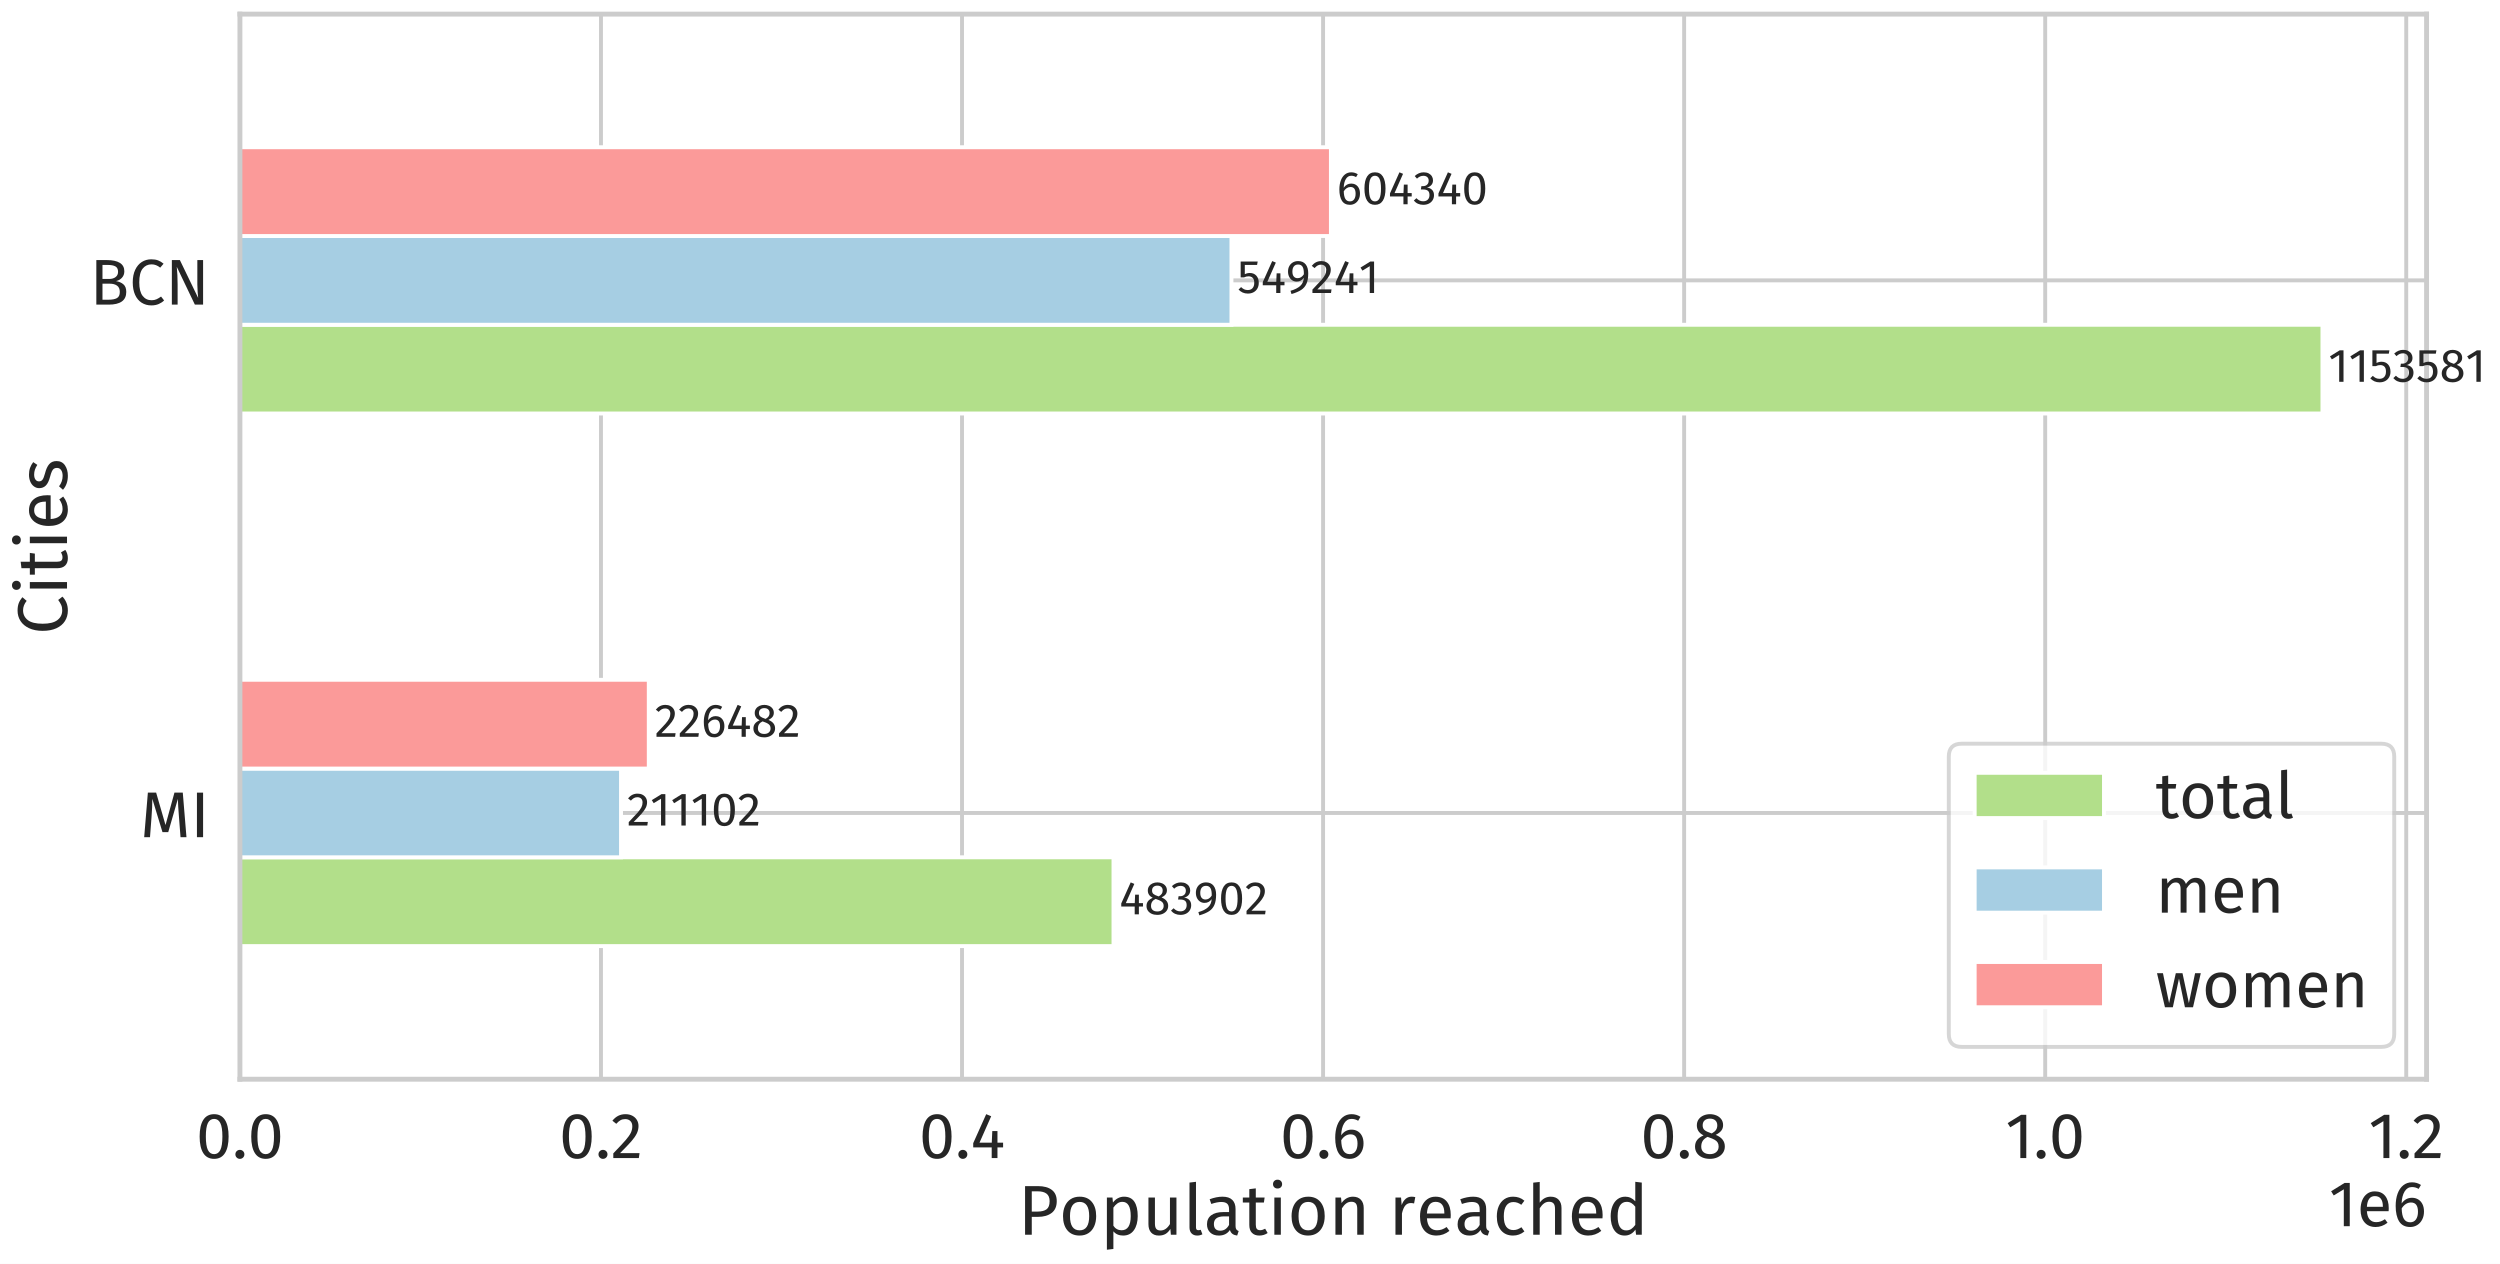
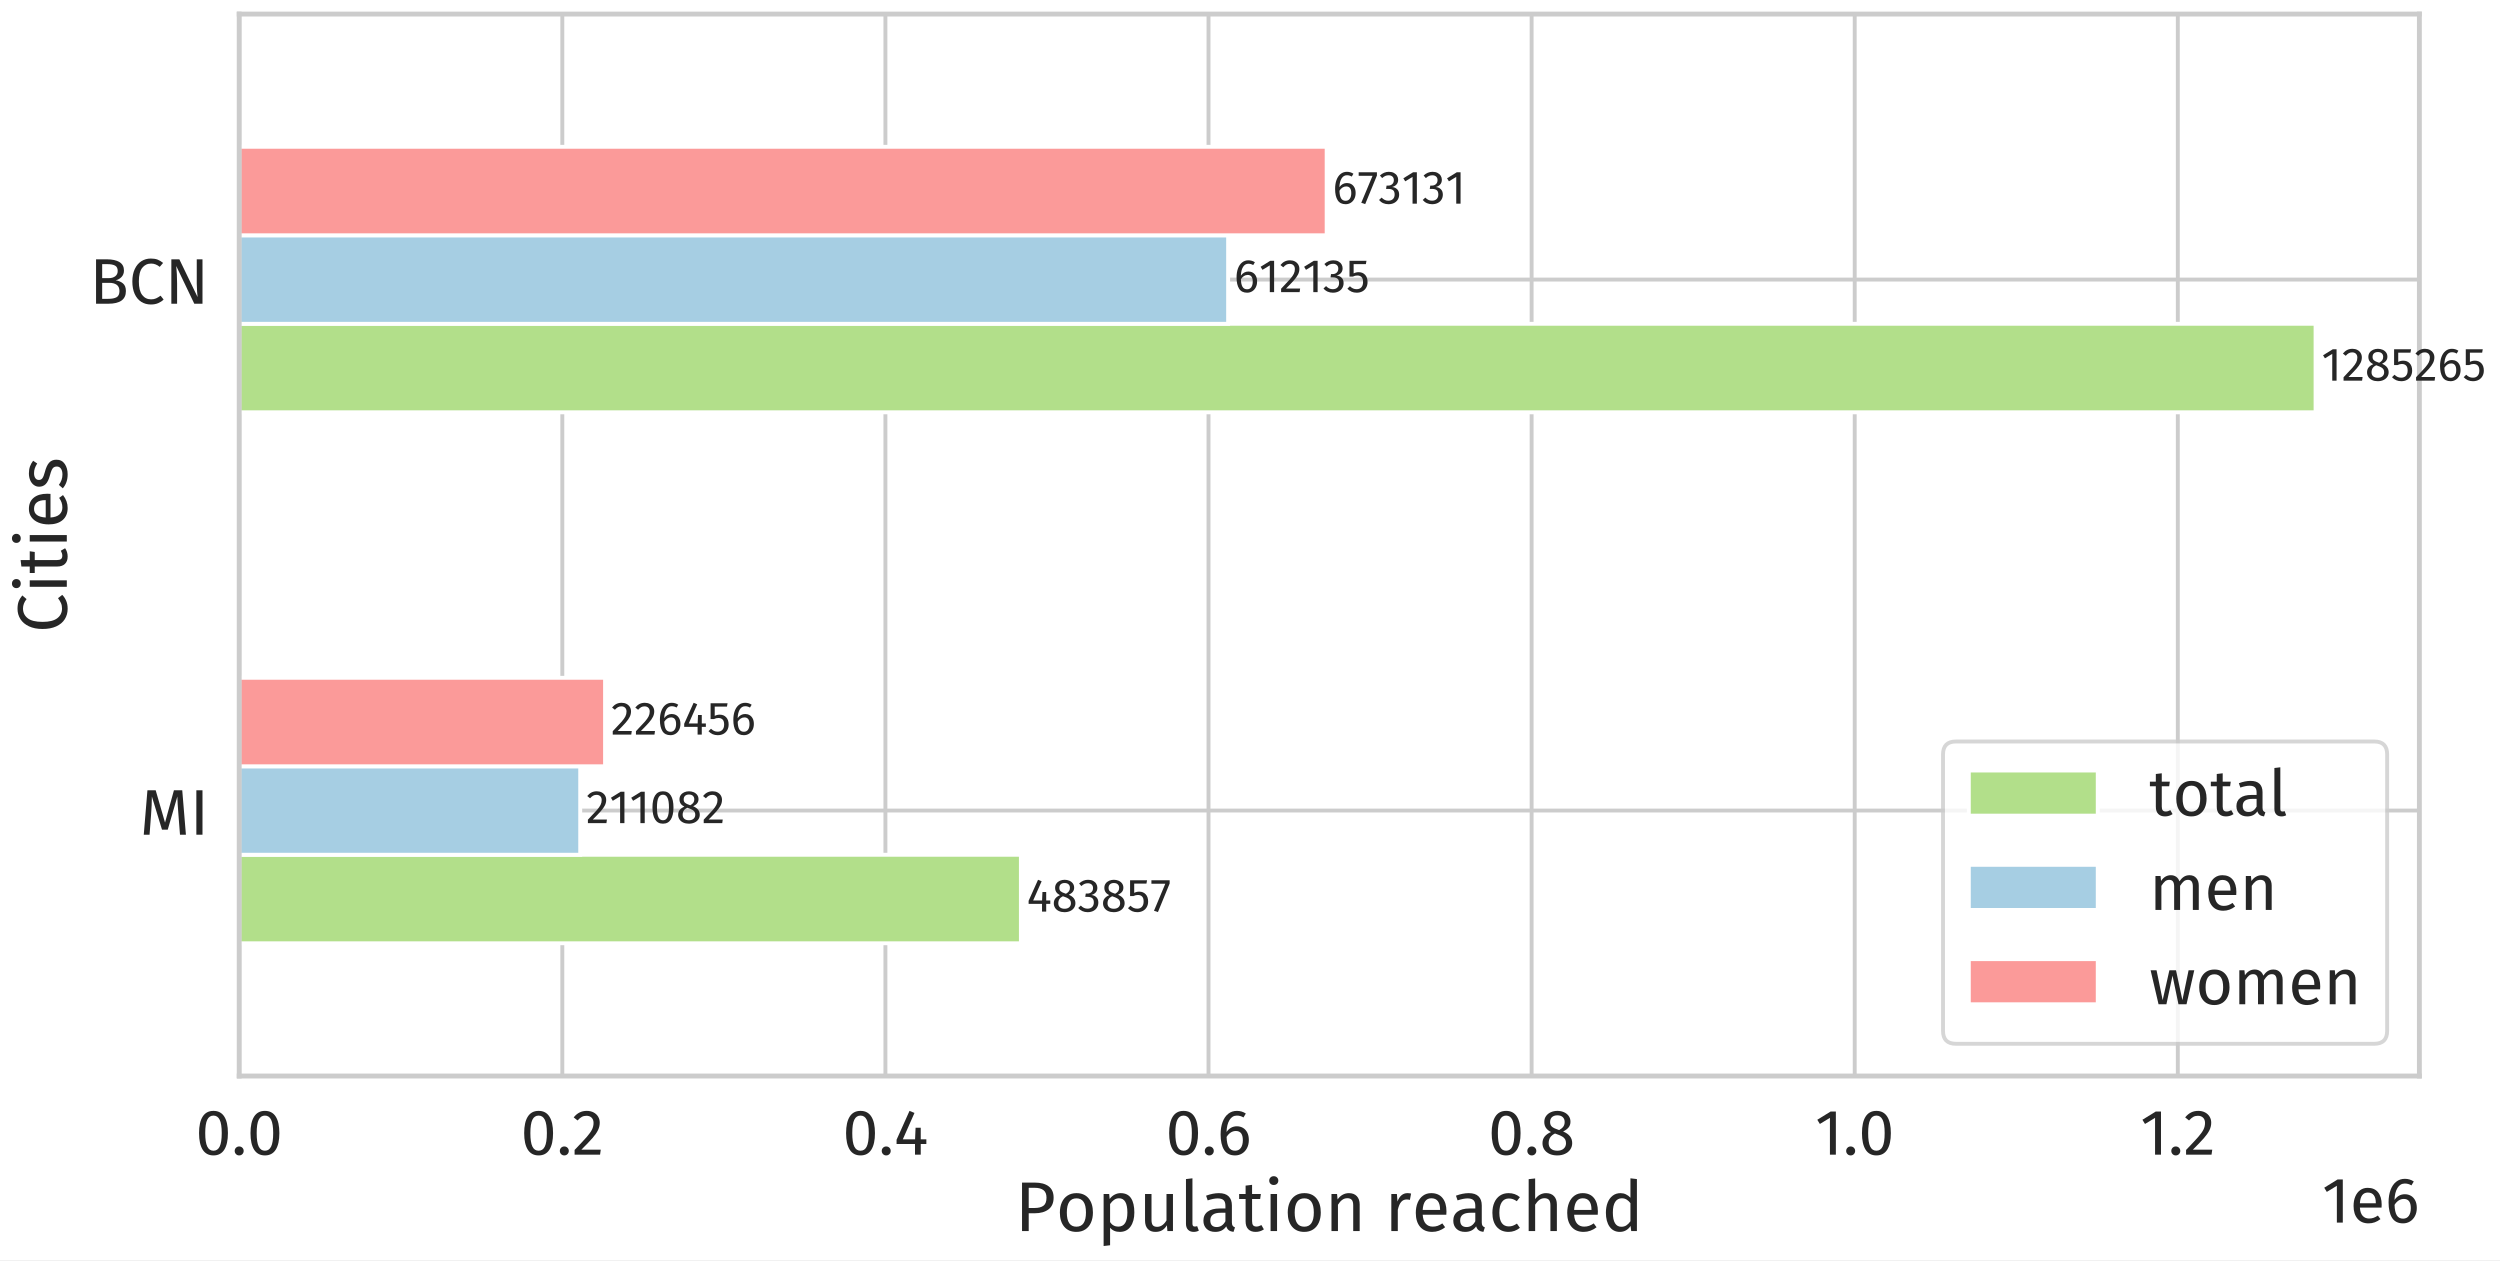
- <svg xmlns="http://www.w3.org/2000/svg" xmlns:xlink="http://www.w3.org/1999/xlink" height="645.025pt" version="1.1" viewBox="0 0 1275.924 645.025" width="1275.924pt">
+ <svg xmlns="http://www.w3.org/2000/svg" xmlns:xlink="http://www.w3.org/1999/xlink" height="645.025pt" version="1.1" viewBox="0 0 1279.715 645.025" width="1279.715pt">
  <defs>
    <style type="text/css">*{stroke-linecap:butt;stroke-linejoin:round;}</style>
  </defs>
  <g id="figure_1">
    <g id="patch_1">
-       <path d="M 0 645.025  L 1275.924 645.025  L 1275.924 0  L 0 0  z " style="fill:#ffffff;" />
+       <path d="M 0 645.025  L 1279.715 645.025  L 1279.715 0  L 0 0  z " style="fill:#ffffff;" />
    </g>
    <g id="axes_1">
      <g id="patch_2">
        <path d="M 122.448 550.8  L 1238.448 550.8  L 1238.448 7.2  L 122.448 7.2  z " style="fill:#ffffff;" />
      </g>
      <g id="matplotlib.axis_1">
        <g id="xtick_1">
          <g id="line2d_1">
-             <path clip-path="url(#p147467b115)" d="M 122.448 550.8  L 122.448 7.2  " style="fill:none;stroke:#cccccc;stroke-linecap:round;stroke-width:2;" />
+             <path clip-path="url(#p042a1e33d7)" d="M 122.448 550.8  L 122.448 7.2  " style="fill:none;stroke:#cccccc;stroke-linecap:round;stroke-width:2;" />
          </g>
          <g id="text_1">
            <g style="fill:#262626;" transform="translate(100.0748 591.05)scale(0.33 -0.33)">
              <defs>
                <path d="M 1786 4346  Q 2496 4346 2857 3779  Q 3219 3213 3219 2138  Q 3219 1062 2857 492  Q 2496 -77 1786 -77  Q 1075 -77 713 492  Q 352 1062 352 2138  Q 352 3213 713 3779  Q 1075 4346 1786 4346  z M 1786 3878  Q 1370 3878 1168 3468  Q 966 3059 966 2138  Q 966 1216 1168 803  Q 1370 390 1786 390  Q 2195 390 2400 803  Q 2605 1216 2605 2138  Q 2605 3053 2400 3465  Q 2195 3878 1786 3878  z " id="FiraSans-Regular-30" transform="scale(0.015625)" />
                <path d="M 762 813  Q 954 813 1082 685  Q 1210 557 1210 371  Q 1210 186 1082 54  Q 954 -77 762 -77  Q 576 -77 448 54  Q 320 186 320 371  Q 320 557 448 685  Q 576 813 762 813  z " id="FiraSans-Regular-2e" transform="scale(0.015625)" />
              </defs>
              <use xlink:href="#FiraSans-Regular-30" />
              <use x="55.8" xlink:href="#FiraSans-Regular-2e" />
              <use x="79.8" xlink:href="#FiraSans-Regular-30" />
            </g>
          </g>
        </g>
        <g id="xtick_2">
          <g id="line2d_2">
-             <path clip-path="url(#p147467b115)" d="M 306.719 550.8  L 306.719 7.2  " style="fill:none;stroke:#cccccc;stroke-linecap:round;stroke-width:2;" />
+             <path clip-path="url(#p042a1e33d7)" d="M 287.839 550.8  L 287.839 7.2  " style="fill:none;stroke:#cccccc;stroke-linecap:round;stroke-width:2;" />
          </g>
          <g id="text_2">
-             <g style="fill:#262626;" transform="translate(285.3847 591.05)scale(0.33 -0.33)">
+             <g style="fill:#262626;" transform="translate(266.505 591.05)scale(0.33 -0.33)">
              <defs>
                <path d="M 1459 4346  Q 1843 4346 2134 4192  Q 2426 4038 2586 3772  Q 2746 3507 2746 3174  Q 2746 2784 2570 2425  Q 2394 2067 2029 1651  Q 1664 1235 922 493  L 2848 493  L 2778 0  L 250 0  L 250 467  Q 1107 1357 1465 1769  Q 1824 2182 1977 2489  Q 2131 2797 2131 3149  Q 2131 3482 1939 3670  Q 1747 3859 1427 3859  Q 1165 3859 966 3750  Q 768 3642 544 3392  L 160 3699  Q 422 4026 742 4186  Q 1062 4346 1459 4346  z " id="FiraSans-Regular-32" transform="scale(0.015625)" />
              </defs>
              <use xlink:href="#FiraSans-Regular-30" />
              <use x="55.8" xlink:href="#FiraSans-Regular-2e" />
              <use x="79.8" xlink:href="#FiraSans-Regular-32" />
            </g>
          </g>
        </g>
        <g id="xtick_3">
          <g id="line2d_3">
-             <path clip-path="url(#p147467b115)" d="M 490.99 550.8  L 490.99 7.2  " style="fill:none;stroke:#cccccc;stroke-linecap:round;stroke-width:2;" />
+             <path clip-path="url(#p042a1e33d7)" d="M 453.23 550.8  L 453.23 7.2  " style="fill:none;stroke:#cccccc;stroke-linecap:round;stroke-width:2;" />
          </g>
          <g id="text_3">
-             <g style="fill:#262626;" transform="translate(469.0446 591.05)scale(0.33 -0.33)">
+             <g style="fill:#262626;" transform="translate(431.2851 591.05)scale(0.33 -0.33)">
              <defs>
                <path d="M 3213 1523  L 3213 1056  L 2656 1056  L 2656 0  L 2086 0  L 2086 1056  L 256 1056  L 256 1478  L 1542 4346  L 2035 4141  L 877 1523  L 2093 1523  L 2144 2675  L 2656 2675  L 2656 1523  L 3213 1523  z " id="FiraSans-Regular-34" transform="scale(0.015625)" />
              </defs>
              <use xlink:href="#FiraSans-Regular-30" />
              <use x="55.8" xlink:href="#FiraSans-Regular-2e" />
              <use x="79.8" xlink:href="#FiraSans-Regular-34" />
            </g>
          </g>
        </g>
        <g id="xtick_4">
          <g id="line2d_4">
-             <path clip-path="url(#p147467b115)" d="M 675.261 550.8  L 675.261 7.2  " style="fill:none;stroke:#cccccc;stroke-linecap:round;stroke-width:2;" />
+             <path clip-path="url(#p042a1e33d7)" d="M 618.621 550.8  L 618.621 7.2  " style="fill:none;stroke:#cccccc;stroke-linecap:round;stroke-width:2;" />
          </g>
          <g id="text_4">
-             <g style="fill:#262626;" transform="translate(653.3001 591.05)scale(0.33 -0.33)">
+             <g style="fill:#262626;" transform="translate(596.6607 591.05)scale(0.33 -0.33)">
              <defs>
                <path d="M 1971 2816  Q 2298 2816 2566 2662  Q 2835 2509 2995 2201  Q 3155 1894 3155 1453  Q 3155 998 2972 649  Q 2790 301 2480 112  Q 2170 -77 1792 -77  Q 1043 -77 697 476  Q 352 1030 352 2010  Q 352 2707 547 3235  Q 742 3763 1107 4054  Q 1472 4346 1971 4346  Q 2458 4346 2854 4083  L 2624 3693  Q 2323 3878 1965 3878  Q 1504 3878 1235 3436  Q 966 2995 941 2253  Q 1338 2816 1971 2816  z M 1792 390  Q 2163 390 2361 672  Q 2560 954 2560 1434  Q 2560 2349 1869 2349  Q 1587 2349 1350 2192  Q 1114 2035 947 1760  Q 966 1056 1168 723  Q 1370 390 1792 390  z " id="FiraSans-Regular-36" transform="scale(0.015625)" />
              </defs>
              <use xlink:href="#FiraSans-Regular-30" />
              <use x="55.8" xlink:href="#FiraSans-Regular-2e" />
              <use x="79.8" xlink:href="#FiraSans-Regular-36" />
            </g>
          </g>
        </g>
        <g id="xtick_5">
          <g id="line2d_5">
-             <path clip-path="url(#p147467b115)" d="M 859.531 550.8  L 859.531 7.2  " style="fill:none;stroke:#cccccc;stroke-linecap:round;stroke-width:2;" />
+             <path clip-path="url(#p042a1e33d7)" d="M 784.012 550.8  L 784.012 7.2  " style="fill:none;stroke:#cccccc;stroke-linecap:round;stroke-width:2;" />
          </g>
          <g id="text_5">
-             <g style="fill:#262626;" transform="translate(837.2745 591.05)scale(0.33 -0.33)">
+             <g style="fill:#262626;" transform="translate(761.7554 591.05)scale(0.33 -0.33)">
              <defs>
                <path d="M 2336 2298  Q 3238 1933 3238 1146  Q 3238 794 3049 515  Q 2861 237 2521 80  Q 2182 -77 1754 -77  Q 1318 -77 985 76  Q 653 230 470 505  Q 288 781 288 1133  Q 288 1530 502 1798  Q 717 2067 1133 2246  Q 794 2419 630 2665  Q 467 2912 467 3245  Q 467 3590 649 3840  Q 832 4090 1129 4218  Q 1427 4346 1766 4346  Q 2099 4346 2396 4224  Q 2694 4102 2880 3856  Q 3066 3610 3066 3264  Q 3066 2944 2886 2713  Q 2707 2483 2336 2298  z M 1766 3904  Q 1434 3904 1238 3731  Q 1043 3558 1043 3238  Q 1043 2931 1232 2771  Q 1421 2611 1837 2477  L 1946 2438  Q 2234 2605 2362 2790  Q 2490 2976 2490 3245  Q 2490 3546 2301 3725  Q 2112 3904 1766 3904  z M 1760 390  Q 2157 390 2390 595  Q 2624 800 2624 1139  Q 2624 1370 2534 1526  Q 2445 1683 2246 1801  Q 2048 1920 1690 2042  L 1530 2099  Q 1210 1946 1056 1712  Q 902 1478 902 1133  Q 902 781 1132 585  Q 1363 390 1760 390  z " id="FiraSans-Regular-38" transform="scale(0.015625)" />
              </defs>
              <use xlink:href="#FiraSans-Regular-30" />
              <use x="55.8" xlink:href="#FiraSans-Regular-2e" />
              <use x="79.8" xlink:href="#FiraSans-Regular-38" />
            </g>
          </g>
        </g>
        <g id="xtick_6">
          <g id="line2d_6">
-             <path clip-path="url(#p147467b115)" d="M 1043.802 550.8  L 1043.802 7.2  " style="fill:none;stroke:#cccccc;stroke-linecap:round;stroke-width:2;" />
+             <path clip-path="url(#p042a1e33d7)" d="M 949.403 550.8  L 949.403 7.2  " style="fill:none;stroke:#cccccc;stroke-linecap:round;stroke-width:2;" />
          </g>
          <g id="text_6">
-             <g style="fill:#262626;" transform="translate(1023.492 591.05)scale(0.33 -0.33)">
+             <g style="fill:#262626;" transform="translate(929.093 591.05)scale(0.33 -0.33)">
              <defs>
                <path d="M 2067 4282  L 2067 0  L 1478 0  L 1478 3654  L 480 3046  L 224 3462  L 1549 4282  L 2067 4282  z " id="FiraSans-Regular-31" transform="scale(0.015625)" />
              </defs>
              <use xlink:href="#FiraSans-Regular-31" />
              <use x="43.3" xlink:href="#FiraSans-Regular-2e" />
              <use x="67.3" xlink:href="#FiraSans-Regular-30" />
            </g>
          </g>
        </g>
        <g id="xtick_7">
          <g id="line2d_7">
-             <path clip-path="url(#p147467b115)" d="M 1228.073 550.8  L 1228.073 7.2  " style="fill:none;stroke:#cccccc;stroke-linecap:round;stroke-width:2;" />
+             <path clip-path="url(#p042a1e33d7)" d="M 1114.795 550.8  L 1114.795 7.2  " style="fill:none;stroke:#cccccc;stroke-linecap:round;stroke-width:2;" />
          </g>
          <g id="text_7">
-             <g style="fill:#262626;" transform="translate(1208.802 591.05)scale(0.33 -0.33)">
+             <g style="fill:#262626;" transform="translate(1095.523 591.05)scale(0.33 -0.33)">
              <use xlink:href="#FiraSans-Regular-31" />
              <use x="43.3" xlink:href="#FiraSans-Regular-2e" />
              <use x="67.3" xlink:href="#FiraSans-Regular-32" />
            </g>
          </g>
        </g>
        <g id="text_8">
          <g style="fill:#262626;" transform="translate(519.5644 630.158)scale(0.36 -0.36)">
            <defs>
              <path d="M 1798 4410  Q 2618 4410 3066 4067  Q 3514 3725 3514 3046  Q 3514 2323 3046 1971  Q 2579 1619 1805 1619  L 1248 1619  L 1248 0  L 640 0  L 640 4410  L 1798 4410  z M 1779 2099  Q 2310 2099 2588 2304  Q 2867 2509 2867 3040  Q 2867 3514 2588 3725  Q 2310 3936 1792 3936  L 1248 3936  L 1248 2099  L 1779 2099  z " id="FiraSans-Regular-50" transform="scale(0.015625)" />
              <path d="M 1875 3450  Q 2586 3450 2979 2976  Q 3373 2502 3373 1690  Q 3373 1165 3193 765  Q 3014 365 2675 144  Q 2336 -77 1869 -77  Q 1158 -77 761 396  Q 365 870 365 1683  Q 365 2208 544 2608  Q 723 3008 1062 3229  Q 1402 3450 1875 3450  z M 1875 2976  Q 998 2976 998 1683  Q 998 397 1869 397  Q 2739 397 2739 1690  Q 2739 2976 1875 2976  z " id="FiraSans-Regular-6f" transform="scale(0.015625)" />
              <path d="M 2157 3450  Q 2803 3450 3104 2989  Q 3405 2528 3405 1690  Q 3405 896 3059 409  Q 2714 -77 2080 -77  Q 1517 -77 1197 307  L 1197 -1293  L 608 -1363  L 608 3373  L 1114 3373  L 1158 2918  Q 1344 3174 1606 3312  Q 1869 3450 2157 3450  z M 1939 403  Q 2771 403 2771 1690  Q 2771 2982 2010 2982  Q 1760 2982 1555 2835  Q 1350 2688 1197 2458  L 1197 813  Q 1325 614 1517 508  Q 1709 403 1939 403  z " id="FiraSans-Regular-70" transform="scale(0.015625)" />
              <path d="M 3117 0  L 2611 0  L 2566 525  Q 2374 211 2124 67  Q 1875 -77 1517 -77  Q 1075 -77 825 192  Q 576 461 576 954  L 576 3373  L 1165 3373  L 1165 1018  Q 1165 672 1286 528  Q 1408 384 1683 384  Q 2176 384 2528 966  L 2528 3373  L 3117 3373  L 3117 0  z " id="FiraSans-Regular-75" transform="scale(0.015625)" />
              <path d="M 1280 -77  Q 954 -77 765 118  Q 576 314 576 666  L 576 4730  L 1165 4800  L 1165 678  Q 1165 538 1213 474  Q 1261 410 1376 410  Q 1498 410 1594 448  L 1747 38  Q 1536 -77 1280 -77  z " id="FiraSans-Regular-6c" transform="scale(0.015625)" />
              <path d="M 2880 787  Q 2880 582 2950 483  Q 3021 384 3162 333  L 3027 -77  Q 2765 -45 2605 70  Q 2445 186 2368 429  Q 2029 -77 1363 -77  Q 864 -77 576 204  Q 288 486 288 941  Q 288 1478 675 1766  Q 1062 2054 1773 2054  L 2291 2054  L 2291 2304  Q 2291 2662 2118 2816  Q 1946 2970 1587 2970  Q 1216 2970 678 2790  L 531 3219  Q 1158 3450 1696 3450  Q 2291 3450 2585 3158  Q 2880 2867 2880 2330  L 2880 787  z M 1498 365  Q 2003 365 2291 890  L 2291 1664  L 1850 1664  Q 915 1664 915 973  Q 915 672 1062 518  Q 1210 365 1498 365  z " id="FiraSans-Regular-61" transform="scale(0.015625)" />
              <path d="M 2310 154  Q 1978 -77 1555 -77  Q 1126 -77 886 169  Q 646 416 646 883  L 646 2918  L 58 2918  L 58 3373  L 646 3373  L 646 4134  L 1235 4205  L 1235 3373  L 2035 3373  L 1971 2918  L 1235 2918  L 1235 909  Q 1235 646 1328 528  Q 1421 410 1638 410  Q 1837 410 2086 544  L 2310 154  z " id="FiraSans-Regular-74" transform="scale(0.015625)" />
              <path d="M 1197 3373  L 1197 0  L 608 0  L 608 3373  L 1197 3373  z M 896 4992  Q 1082 4992 1197 4877  Q 1312 4762 1312 4589  Q 1312 4416 1197 4304  Q 1082 4192 896 4192  Q 717 4192 601 4304  Q 486 4416 486 4589  Q 486 4762 601 4877  Q 717 4992 896 4992  z " id="FiraSans-Regular-69" transform="scale(0.015625)" />
              <path d="M 2195 3450  Q 2656 3450 2915 3174  Q 3174 2899 3174 2419  L 3174 0  L 2586 0  L 2586 2336  Q 2586 2694 2451 2841  Q 2317 2989 2054 2989  Q 1786 2989 1581 2835  Q 1376 2682 1197 2394  L 1197 0  L 608 0  L 608 3373  L 1114 3373  L 1165 2874  Q 1344 3142 1609 3296  Q 1875 3450 2195 3450  z " id="FiraSans-Regular-6e" transform="scale(0.015625)" />
              <path id="FiraSans-Regular-20" transform="scale(0.015625)" />
              <path d="M 2074 3450  Q 2253 3450 2406 3411  L 2298 2835  Q 2144 2874 2003 2874  Q 1690 2874 1498 2643  Q 1306 2413 1197 1926  L 1197 0  L 608 0  L 608 3373  L 1114 3373  L 1171 2688  Q 1306 3066 1536 3258  Q 1766 3450 2074 3450  z " id="FiraSans-Regular-72" transform="scale(0.015625)" />
              <path d="M 3155 1786  Q 3155 1638 3142 1485  L 992 1485  Q 1030 928 1273 665  Q 1517 403 1901 403  Q 2144 403 2349 473  Q 2554 544 2778 698  L 3034 346  Q 2496 -77 1856 -77  Q 1152 -77 758 384  Q 365 845 365 1651  Q 365 2176 534 2582  Q 704 2989 1021 3219  Q 1338 3450 1766 3450  Q 2438 3450 2796 3008  Q 3155 2566 3155 1786  z M 2573 1958  Q 2573 2458 2374 2720  Q 2176 2982 1779 2982  Q 1056 2982 992 1920  L 2573 1920  L 2573 1958  z " id="FiraSans-Regular-65" transform="scale(0.015625)" />
              <path d="M 1837 3450  Q 2138 3450 2387 3363  Q 2637 3277 2867 3085  L 2586 2714  Q 2406 2842 2236 2902  Q 2067 2963 1862 2963  Q 1453 2963 1225 2636  Q 998 2310 998 1670  Q 998 1030 1222 726  Q 1446 422 1862 422  Q 2061 422 2227 483  Q 2394 544 2598 678  L 2867 294  Q 2406 -77 1837 -77  Q 1152 -77 758 384  Q 365 845 365 1658  Q 365 2195 544 2598  Q 723 3002 1052 3226  Q 1382 3450 1837 3450  z " id="FiraSans-Regular-63" transform="scale(0.015625)" />
              <path d="M 2195 3450  Q 2656 3450 2915 3174  Q 3174 2899 3174 2419  L 3174 0  L 2586 0  L 2586 2336  Q 2586 2694 2448 2841  Q 2310 2989 2048 2989  Q 1786 2989 1581 2835  Q 1376 2682 1197 2400  L 1197 0  L 608 0  L 608 4723  L 1197 4787  L 1197 2906  Q 1594 3450 2195 3450  z " id="FiraSans-Regular-68" transform="scale(0.015625)" />
              <path d="M 3219 4730  L 3219 0  L 2701 0  L 2643 467  Q 2477 211 2227 67  Q 1978 -77 1670 -77  Q 1069 -77 733 396  Q 397 870 397 1670  Q 397 2189 557 2592  Q 717 2995 1017 3222  Q 1318 3450 1722 3450  Q 2240 3450 2630 3034  L 2630 4800  L 3219 4730  z M 1798 390  Q 2067 390 2259 515  Q 2451 640 2630 890  L 2630 2541  Q 2464 2758 2275 2870  Q 2086 2982 1850 2982  Q 1459 2982 1244 2656  Q 1030 2330 1030 1683  Q 1030 1030 1228 710  Q 1427 390 1798 390  z " id="FiraSans-Regular-64" transform="scale(0.015625)" />
            </defs>
            <use xlink:href="#FiraSans-Regular-50" />
            <use x="58.1" xlink:href="#FiraSans-Regular-6f" />
            <use x="116.5" xlink:href="#FiraSans-Regular-70" />
            <use x="175.9" xlink:href="#FiraSans-Regular-75" />
            <use x="234.1" xlink:href="#FiraSans-Regular-6c" />
            <use x="263.4" xlink:href="#FiraSans-Regular-61" />
            <use x="317.8" xlink:href="#FiraSans-Regular-74" />
            <use x="353.9" xlink:href="#FiraSans-Regular-69" />
            <use x="382.1" xlink:href="#FiraSans-Regular-6f" />
            <use x="440.5" xlink:href="#FiraSans-Regular-6e" />
            <use x="499.1" xlink:href="#FiraSans-Regular-20" />
            <use x="525.6" xlink:href="#FiraSans-Regular-72" />
            <use x="564.2" xlink:href="#FiraSans-Regular-65" />
            <use x="618.7" xlink:href="#FiraSans-Regular-61" />
            <use x="673.1" xlink:href="#FiraSans-Regular-63" />
            <use x="720.9" xlink:href="#FiraSans-Regular-68" />
            <use x="779.5" xlink:href="#FiraSans-Regular-65" />
            <use x="834" xlink:href="#FiraSans-Regular-64" />
          </g>
        </g>
        <g id="text_9">
          <g style="fill:#262626;" transform="translate(1188.587 625.828)scale(0.33 -0.33)">
            <use xlink:href="#FiraSans-Regular-31" />
            <use x="43.3" xlink:href="#FiraSans-Regular-65" />
            <use x="97.8" xlink:href="#FiraSans-Regular-36" />
          </g>
        </g>
      </g>
      <g id="matplotlib.axis_2">
        <g id="ytick_1">
          <g id="line2d_8">
-             <path clip-path="url(#p147467b115)" d="M 122.448 414.9  L 1238.448 414.9  " style="fill:none;stroke:#cccccc;stroke-linecap:round;stroke-width:2;" />
+             <path clip-path="url(#p042a1e33d7)" d="M 122.448 414.9  L 1238.448 414.9  " style="fill:none;stroke:#cccccc;stroke-linecap:round;stroke-width:2;" />
          </g>
          <g id="text_10">
            <g style="fill:#262626;" transform="translate(71.53984 427.275)scale(0.33 -0.33)">
              <defs>
                <path d="M 4582 0  L 3994 0  L 3840 1990  Q 3744 3162 3731 3789  L 2778 499  L 2208 499  L 1203 3795  Q 1203 2995 1120 1946  L 973 0  L 397 0  L 762 4410  L 1581 4410  L 2509 1203  L 3392 4410  L 4218 4410  L 4582 0  z " id="FiraSans-Regular-4d" transform="scale(0.015625)" />
                <path d="M 1248 4410  L 1248 0  L 640 0  L 640 4410  L 1248 4410  z " id="FiraSans-Regular-49" transform="scale(0.015625)" />
              </defs>
              <use xlink:href="#FiraSans-Regular-4d" />
              <use x="77.8" xlink:href="#FiraSans-Regular-49" />
            </g>
          </g>
        </g>
        <g id="ytick_2">
          <g id="line2d_9">
-             <path clip-path="url(#p147467b115)" d="M 122.448 143.1  L 1238.448 143.1  " style="fill:none;stroke:#cccccc;stroke-linecap:round;stroke-width:2;" />
+             <path clip-path="url(#p042a1e33d7)" d="M 122.448 143.1  L 1238.448 143.1  " style="fill:none;stroke:#cccccc;stroke-linecap:round;stroke-width:2;" />
          </g>
          <g id="text_11">
            <g style="fill:#262626;" transform="translate(45.86688 155.475)scale(0.33 -0.33)">
              <defs>
                <path d="M 2586 2330  Q 3040 2253 3321 2009  Q 3603 1766 3603 1254  Q 3603 0 1856 0  L 640 0  L 640 4410  L 1683 4410  Q 2522 4410 2966 4134  Q 3411 3859 3411 3296  Q 3411 2912 3171 2656  Q 2931 2400 2586 2330  z M 1248 3930  L 1248 2541  L 1914 2541  Q 2298 2541 2544 2726  Q 2790 2912 2790 3251  Q 2790 3635 2531 3782  Q 2272 3930 1747 3930  L 1248 3930  z M 1856 486  Q 2394 486 2678 646  Q 2963 806 2963 1254  Q 2963 1690 2688 1882  Q 2413 2074 1971 2074  L 1248 2074  L 1248 486  L 1856 486  z " id="FiraSans-Regular-42" transform="scale(0.015625)" />
                <path d="M 2182 4486  Q 2579 4486 2851 4384  Q 3123 4282 3405 4051  L 3072 3661  Q 2669 3987 2221 3987  Q 1670 3987 1334 3564  Q 998 3142 998 2208  Q 998 1299 1331 867  Q 1664 435 2214 435  Q 2496 435 2707 531  Q 2918 627 3155 800  L 3456 416  Q 3251 205 2931 64  Q 2611 -77 2195 -77  Q 1658 -77 1238 188  Q 819 454 585 969  Q 352 1485 352 2208  Q 352 2931 595 3446  Q 838 3962 1254 4224  Q 1670 4486 2182 4486  z " id="FiraSans-Regular-43" transform="scale(0.015625)" />
                <path d="M 3731 0  L 2918 0  L 1126 3744  Q 1165 3302 1187 2928  Q 1210 2554 1210 2022  L 1210 0  L 640 0  L 640 4410  L 1434 4410  L 3245 659  Q 3226 826 3194 1242  Q 3162 1658 3162 2003  L 3162 4410  L 3731 4410  L 3731 0  z " id="FiraSans-Regular-4e" transform="scale(0.015625)" />
              </defs>
              <use xlink:href="#FiraSans-Regular-42" />
              <use x="60.8" xlink:href="#FiraSans-Regular-43" />
              <use x="116.8" xlink:href="#FiraSans-Regular-4e" />
            </g>
          </g>
        </g>
        <g id="text_12">
          <g style="fill:#262626;" transform="translate(34.2 323.9466)rotate(-90)scale(0.36 -0.36)">
            <defs>
              <path d="M 1523 3450  Q 1869 3450 2144 3354  Q 2419 3258 2669 3066  L 2419 2694  Q 2189 2842 1981 2912  Q 1773 2982 1542 2982  Q 1254 2982 1088 2864  Q 922 2746 922 2541  Q 922 2336 1078 2221  Q 1235 2106 1645 1997  Q 2208 1856 2486 1613  Q 2765 1370 2765 947  Q 2765 448 2377 185  Q 1990 -77 1434 -77  Q 666 -77 160 365  L 474 723  Q 902 397 1421 397  Q 1754 397 1949 534  Q 2144 672 2144 909  Q 2144 1082 2073 1187  Q 2003 1293 1830 1373  Q 1658 1453 1325 1542  Q 787 1683 547 1920  Q 307 2157 307 2522  Q 307 2784 464 2998  Q 621 3213 899 3331  Q 1178 3450 1523 3450  z " id="FiraSans-Regular-73" transform="scale(0.015625)" />
            </defs>
            <use xlink:href="#FiraSans-Regular-43" />
            <use x="56" xlink:href="#FiraSans-Regular-69" />
            <use x="84.2" xlink:href="#FiraSans-Regular-74" />
            <use x="120.3" xlink:href="#FiraSans-Regular-69" />
            <use x="148.5" xlink:href="#FiraSans-Regular-65" />
            <use x="203" xlink:href="#FiraSans-Regular-73" />
          </g>
        </g>
      </g>
      <g id="patch_3">
-         <path clip-path="url(#p147467b115)" d="M 122.448 482.85  L 568.293 482.85  L 568.293 437.55  L 122.448 437.55  z " style="fill:#b2df8a;stroke:#ffffff;stroke-linejoin:miter;stroke-width:2;" />
+         <path clip-path="url(#p042a1e33d7)" d="M 122.448 482.85  L 522.576 482.85  L 522.576 437.55  L 122.448 437.55  z " style="fill:#b2df8a;stroke:#ffffff;stroke-linejoin:miter;stroke-width:2;" />
      </g>
      <g id="patch_4">
-         <path clip-path="url(#p147467b115)" d="M 122.448 211.05  L 1185.305 211.05  L 1185.305 165.75  L 122.448 165.75  z " style="fill:#b2df8a;stroke:#ffffff;stroke-linejoin:miter;stroke-width:2;" />
+         <path clip-path="url(#p042a1e33d7)" d="M 122.448 211.05  L 1185.305 211.05  L 1185.305 165.75  L 122.448 165.75  z " style="fill:#b2df8a;stroke:#ffffff;stroke-linejoin:miter;stroke-width:2;" />
      </g>
      <g id="patch_5">
-         <path clip-path="url(#p147467b115)" d="M 122.448 437.55  L 316.948 437.55  L 316.948 392.25  L 122.448 392.25  z " style="fill:#a6cee3;stroke:#ffffff;stroke-linejoin:miter;stroke-width:2;" />
+         <path clip-path="url(#p042a1e33d7)" d="M 122.448 437.55  L 297.003 437.55  L 297.003 392.25  L 122.448 392.25  z " style="fill:#a6cee3;stroke:#ffffff;stroke-linejoin:miter;stroke-width:2;" />
      </g>
      <g id="patch_6">
-         <path clip-path="url(#p147467b115)" d="M 122.448 165.75  L 628.494 165.75  L 628.494 120.45  L 122.448 120.45  z " style="fill:#a6cee3;stroke:#ffffff;stroke-linejoin:miter;stroke-width:2;" />
+         <path clip-path="url(#p042a1e33d7)" d="M 122.448 165.75  L 628.656 165.75  L 628.656 120.45  L 122.448 120.45  z " style="fill:#a6cee3;stroke:#ffffff;stroke-linejoin:miter;stroke-width:2;" />
      </g>
      <g id="patch_7">
-         <path clip-path="url(#p147467b115)" d="M 122.448 392.25  L 331.118 392.25  L 331.118 346.95  L 122.448 346.95  z " style="fill:#fb9a99;stroke:#ffffff;stroke-linejoin:miter;stroke-width:2;" />
+         <path clip-path="url(#p042a1e33d7)" d="M 122.448 392.25  L 309.717 392.25  L 309.717 346.95  L 122.448 346.95  z " style="fill:#fb9a99;stroke:#ffffff;stroke-linejoin:miter;stroke-width:2;" />
      </g>
      <g id="patch_8">
-         <path clip-path="url(#p147467b115)" d="M 122.448 120.45  L 679.259 120.45  L 679.259 75.15  L 122.448 75.15  z " style="fill:#fb9a99;stroke:#ffffff;stroke-linejoin:miter;stroke-width:2;" />
+         <path clip-path="url(#p042a1e33d7)" d="M 122.448 120.45  L 679.097 120.45  L 679.097 75.15  L 122.448 75.15  z " style="fill:#fb9a99;stroke:#ffffff;stroke-linejoin:miter;stroke-width:2;" />
      </g>
      <g id="patch_9">
        <path d="M 122.448 550.8  L 122.448 7.2  " style="fill:none;stroke:#cccccc;stroke-linecap:square;stroke-linejoin:miter;stroke-width:2.5;" />
      </g>
      <g id="patch_10">
        <path d="M 1238.448 550.8  L 1238.448 7.2  " style="fill:none;stroke:#cccccc;stroke-linecap:square;stroke-linejoin:miter;stroke-width:2.5;" />
      </g>
      <g id="patch_11">
        <path d="M 122.448 550.8  L 1238.448 550.8  " style="fill:none;stroke:#cccccc;stroke-linecap:square;stroke-linejoin:miter;stroke-width:2.5;" />
      </g>
      <g id="patch_12">
        <path d="M 122.448 7.2  L 1238.448 7.2  " style="fill:none;stroke:#cccccc;stroke-linecap:square;stroke-linejoin:miter;stroke-width:2.5;" />
      </g>
      <g id="text_13">
-         <g style="fill:#262626;" transform="translate(571.2931 466.6444)scale(0.24 -0.24)">
+         <g style="fill:#262626;" transform="translate(525.5761 466.6444)scale(0.24 -0.24)">
          <defs>
            <path d="M 1440 4346  Q 1837 4346 2121 4198  Q 2406 4051 2556 3801  Q 2707 3552 2707 3258  Q 2707 2867 2480 2614  Q 2253 2362 1875 2272  Q 2304 2234 2573 1965  Q 2842 1696 2842 1235  Q 2842 864 2662 563  Q 2483 262 2150 92  Q 1818 -77 1382 -77  Q 992 -77 665 67  Q 339 211 96 499  L 448 826  Q 659 608 880 505  Q 1101 403 1363 403  Q 1766 403 1996 630  Q 2227 858 2227 1242  Q 2227 1664 2009 1837  Q 1792 2010 1376 2010  L 1056 2010  L 1126 2464  L 1344 2464  Q 1677 2464 1897 2662  Q 2118 2861 2118 3219  Q 2118 3520 1926 3696  Q 1734 3872 1408 3872  Q 1158 3872 950 3782  Q 742 3693 525 3488  L 218 3840  Q 762 4346 1440 4346  z " id="FiraSans-Regular-33" transform="scale(0.015625)" />
-             <path d="M 1658 4346  Q 2336 4346 2688 3901  Q 3040 3456 3040 2682  Q 3040 1805 2803 1270  Q 2566 736 2080 419  Q 1594 102 762 -141  L 627 301  Q 1485 544 1942 960  Q 2400 1376 2432 2067  Q 2285 1837 2035 1696  Q 1786 1555 1472 1555  Q 1139 1555 870 1724  Q 602 1894 445 2204  Q 288 2515 288 2931  Q 288 3366 473 3686  Q 659 4006 969 4176  Q 1280 4346 1658 4346  z M 1594 2016  Q 2099 2016 2445 2547  Q 2458 3258 2269 3568  Q 2080 3878 1670 3878  Q 1293 3878 1088 3628  Q 883 3379 883 2918  Q 883 2470 1075 2243  Q 1267 2016 1594 2016  z " id="FiraSans-Regular-39" transform="scale(0.015625)" />
+             <path d="M 2688 3821  L 1018 3821  L 1018 2560  Q 1344 2726 1702 2726  Q 2253 2726 2585 2364  Q 2918 2003 2918 1370  Q 2918 947 2732 617  Q 2547 288 2211 105  Q 1875 -77 1434 -77  Q 1043 -77 736 60  Q 429 198 166 467  L 512 806  Q 717 602 934 502  Q 1152 403 1427 403  Q 1837 403 2070 659  Q 2304 915 2304 1382  Q 2304 1850 2093 2061  Q 1882 2272 1523 2272  Q 1357 2272 1216 2237  Q 1075 2202 915 2125  L 454 2125  L 454 4282  L 2771 4282  L 2688 3821  z " id="FiraSans-Regular-35" transform="scale(0.015625)" />
+             <path d="M 2650 4282  L 2650 3840  L 1050 -64  L 512 115  L 2054 3802  L 160 3802  L 160 4282  L 2650 4282  z " id="FiraSans-Regular-37" transform="scale(0.015625)" />
          </defs>
          <use xlink:href="#FiraSans-Regular-34" />
          <use x="53.2" xlink:href="#FiraSans-Regular-38" />
          <use x="108.3" xlink:href="#FiraSans-Regular-33" />
-           <use x="158.2" xlink:href="#FiraSans-Regular-39" />
-           <use x="210.7" xlink:href="#FiraSans-Regular-30" />
-           <use x="266.5" xlink:href="#FiraSans-Regular-32" />
+           <use x="158.2" xlink:href="#FiraSans-Regular-38" />
+           <use x="213.3" xlink:href="#FiraSans-Regular-35" />
+           <use x="263.4" xlink:href="#FiraSans-Regular-37" />
        </g>
      </g>
      <g id="text_14">
        <g style="fill:#262626;" transform="translate(1188.305 194.8444)scale(0.24 -0.24)">
-           <defs>
-             <path d="M 2688 3821  L 1018 3821  L 1018 2560  Q 1344 2726 1702 2726  Q 2253 2726 2585 2364  Q 2918 2003 2918 1370  Q 2918 947 2732 617  Q 2547 288 2211 105  Q 1875 -77 1434 -77  Q 1043 -77 736 60  Q 429 198 166 467  L 512 806  Q 717 602 934 502  Q 1152 403 1427 403  Q 1837 403 2070 659  Q 2304 915 2304 1382  Q 2304 1850 2093 2061  Q 1882 2272 1523 2272  Q 1357 2272 1216 2237  Q 1075 2202 915 2125  L 454 2125  L 454 4282  L 2771 4282  L 2688 3821  z " id="FiraSans-Regular-35" transform="scale(0.015625)" />
-           </defs>
          <use xlink:href="#FiraSans-Regular-31" />
-           <use x="43.3" xlink:href="#FiraSans-Regular-31" />
-           <use x="86.6" xlink:href="#FiraSans-Regular-35" />
-           <use x="136.7" xlink:href="#FiraSans-Regular-33" />
-           <use x="186.6" xlink:href="#FiraSans-Regular-35" />
-           <use x="236.7" xlink:href="#FiraSans-Regular-38" />
-           <use x="291.8" xlink:href="#FiraSans-Regular-31" />
+           <use x="43.3" xlink:href="#FiraSans-Regular-32" />
+           <use x="92.8" xlink:href="#FiraSans-Regular-38" />
+           <use x="147.9" xlink:href="#FiraSans-Regular-35" />
+           <use x="198" xlink:href="#FiraSans-Regular-32" />
+           <use x="247.5" xlink:href="#FiraSans-Regular-36" />
+           <use x="300.8" xlink:href="#FiraSans-Regular-35" />
        </g>
      </g>
      <g id="text_15">
-         <g style="fill:#262626;" transform="translate(319.9476 421.3444)scale(0.24 -0.24)">
+         <g style="fill:#262626;" transform="translate(300.0033 421.3444)scale(0.24 -0.24)">
          <use xlink:href="#FiraSans-Regular-32" />
          <use x="49.5" xlink:href="#FiraSans-Regular-31" />
          <use x="92.8" xlink:href="#FiraSans-Regular-31" />
-           <use x="136.1" xlink:href="#FiraSans-Regular-31" />
-           <use x="179.4" xlink:href="#FiraSans-Regular-30" />
-           <use x="235.2" xlink:href="#FiraSans-Regular-32" />
+           <use x="136.1" xlink:href="#FiraSans-Regular-30" />
+           <use x="191.9" xlink:href="#FiraSans-Regular-38" />
+           <use x="247" xlink:href="#FiraSans-Regular-32" />
        </g>
      </g>
      <g id="text_16">
-         <g style="fill:#262626;" transform="translate(631.4935 149.5444)scale(0.24 -0.24)">
-           <use xlink:href="#FiraSans-Regular-35" />
-           <use x="50.1" xlink:href="#FiraSans-Regular-34" />
-           <use x="103.3" xlink:href="#FiraSans-Regular-39" />
-           <use x="155.8" xlink:href="#FiraSans-Regular-32" />
-           <use x="205.3" xlink:href="#FiraSans-Regular-34" />
-           <use x="258.5" xlink:href="#FiraSans-Regular-31" />
+         <g style="fill:#262626;" transform="translate(631.6563 149.5444)scale(0.24 -0.24)">
+           <use xlink:href="#FiraSans-Regular-36" />
+           <use x="53.3" xlink:href="#FiraSans-Regular-31" />
+           <use x="96.6" xlink:href="#FiraSans-Regular-32" />
+           <use x="146.1" xlink:href="#FiraSans-Regular-31" />
+           <use x="189.4" xlink:href="#FiraSans-Regular-33" />
+           <use x="239.3" xlink:href="#FiraSans-Regular-35" />
        </g>
      </g>
      <g id="text_17">
-         <g style="fill:#262626;" transform="translate(334.118 376.0444)scale(0.24 -0.24)">
+         <g style="fill:#262626;" transform="translate(312.7169 376.0444)scale(0.24 -0.24)">
          <use xlink:href="#FiraSans-Regular-32" />
          <use x="49.5" xlink:href="#FiraSans-Regular-32" />
          <use x="99" xlink:href="#FiraSans-Regular-36" />
          <use x="152.3" xlink:href="#FiraSans-Regular-34" />
-           <use x="205.5" xlink:href="#FiraSans-Regular-38" />
-           <use x="260.6" xlink:href="#FiraSans-Regular-32" />
+           <use x="205.5" xlink:href="#FiraSans-Regular-35" />
+           <use x="255.6" xlink:href="#FiraSans-Regular-36" />
        </g>
      </g>
      <g id="text_18">
-         <g style="fill:#262626;" transform="translate(682.2592 104.2444)scale(0.24 -0.24)">
+         <g style="fill:#262626;" transform="translate(682.0973 104.2444)scale(0.24 -0.24)">
          <use xlink:href="#FiraSans-Regular-36" />
-           <use x="53.3" xlink:href="#FiraSans-Regular-30" />
-           <use x="109.1" xlink:href="#FiraSans-Regular-34" />
-           <use x="162.3" xlink:href="#FiraSans-Regular-33" />
-           <use x="212.2" xlink:href="#FiraSans-Regular-34" />
-           <use x="265.4" xlink:href="#FiraSans-Regular-30" />
+           <use x="53.3" xlink:href="#FiraSans-Regular-37" />
+           <use x="97.7" xlink:href="#FiraSans-Regular-33" />
+           <use x="147.6" xlink:href="#FiraSans-Regular-31" />
+           <use x="190.9" xlink:href="#FiraSans-Regular-33" />
+           <use x="240.8" xlink:href="#FiraSans-Regular-31" />
        </g>
      </g>
      <g id="legend_1">
        <g id="patch_13">
          <path d="M 1001.209 534.3  L 1215.348 534.3  Q 1221.948 534.3 1221.948 527.7  L 1221.948 386.166  Q 1221.948 379.566 1215.348 379.566  L 1001.209 379.566  Q 994.609 379.566 994.609 386.166  L 994.609 527.7  Q 994.609 534.3 1001.209 534.3  z " style="fill:#ffffff;opacity:0.8;stroke:#cccccc;stroke-linejoin:miter;stroke-width:2;" />
        </g>
        <g id="patch_14">
          <path d="M 1007.809 417.516  L 1073.809 417.516  L 1073.809 394.416  L 1007.809 394.416  z " style="fill:#b2df8a;stroke:#ffffff;stroke-linejoin:miter;stroke-width:2;" />
        </g>
        <g id="text_19">
          <g style="fill:#262626;" transform="translate(1100.209 417.5161)scale(0.33 -0.33)">
            <use xlink:href="#FiraSans-Regular-74" />
            <use x="36.1" xlink:href="#FiraSans-Regular-6f" />
            <use x="94.5" xlink:href="#FiraSans-Regular-74" />
            <use x="130.6" xlink:href="#FiraSans-Regular-61" />
            <use x="185" xlink:href="#FiraSans-Regular-6c" />
          </g>
        </g>
        <g id="patch_15">
          <path d="M 1007.809 465.794  L 1073.809 465.794  L 1073.809 442.694  L 1007.809 442.694  z " style="fill:#a6cee3;stroke:#ffffff;stroke-linejoin:miter;stroke-width:2;" />
        </g>
        <g id="text_20">
          <g style="fill:#262626;" transform="translate(1100.209 465.7941)scale(0.33 -0.33)">
            <defs>
              <path d="M 3994 3450  Q 4410 3450 4659 3171  Q 4909 2893 4909 2419  L 4909 0  L 4320 0  L 4320 2336  Q 4320 2989 3846 2989  Q 3597 2989 3424 2845  Q 3251 2701 3053 2394  L 3053 0  L 2464 0  L 2464 2336  Q 2464 2989 1990 2989  Q 1734 2989 1561 2841  Q 1389 2694 1197 2394  L 1197 0  L 608 0  L 608 3373  L 1114 3373  L 1165 2880  Q 1542 3450 2138 3450  Q 2451 3450 2672 3290  Q 2893 3130 2989 2842  Q 3187 3136 3427 3293  Q 3667 3450 3994 3450  z " id="FiraSans-Regular-6d" transform="scale(0.015625)" />
            </defs>
            <use xlink:href="#FiraSans-Regular-6d" />
            <use x="85.7" xlink:href="#FiraSans-Regular-65" />
            <use x="140.2" xlink:href="#FiraSans-Regular-6e" />
          </g>
        </g>
        <g id="patch_16">
          <path d="M 1007.809 514.072  L 1073.809 514.072  L 1073.809 490.972  L 1007.809 490.972  z " style="fill:#fb9a99;stroke:#ffffff;stroke-linejoin:miter;stroke-width:2;" />
        </g>
        <g id="text_21">
          <g style="fill:#262626;" transform="translate(1100.209 514.072)scale(0.33 -0.33)">
            <defs>
              <path d="M 4461 3373  L 3693 0  L 2893 0  L 2304 2842  L 1696 0  L 915 0  L 128 3373  L 717 3373  L 1325 410  L 1990 3373  L 2650 3373  L 3283 410  L 3898 3373  L 4461 3373  z " id="FiraSans-Regular-77" transform="scale(0.015625)" />
            </defs>
            <use xlink:href="#FiraSans-Regular-77" />
            <use x="71.7" xlink:href="#FiraSans-Regular-6f" />
            <use x="130.1" xlink:href="#FiraSans-Regular-6d" />
            <use x="215.8" xlink:href="#FiraSans-Regular-65" />
            <use x="270.3" xlink:href="#FiraSans-Regular-6e" />
          </g>
        </g>
      </g>
    </g>
  </g>
  <defs>
-     <clipPath id="p147467b115">
+     <clipPath id="p042a1e33d7">
      <rect height="543.6" width="1116" x="122.448" y="7.2" />
    </clipPath>
  </defs>
</svg>
